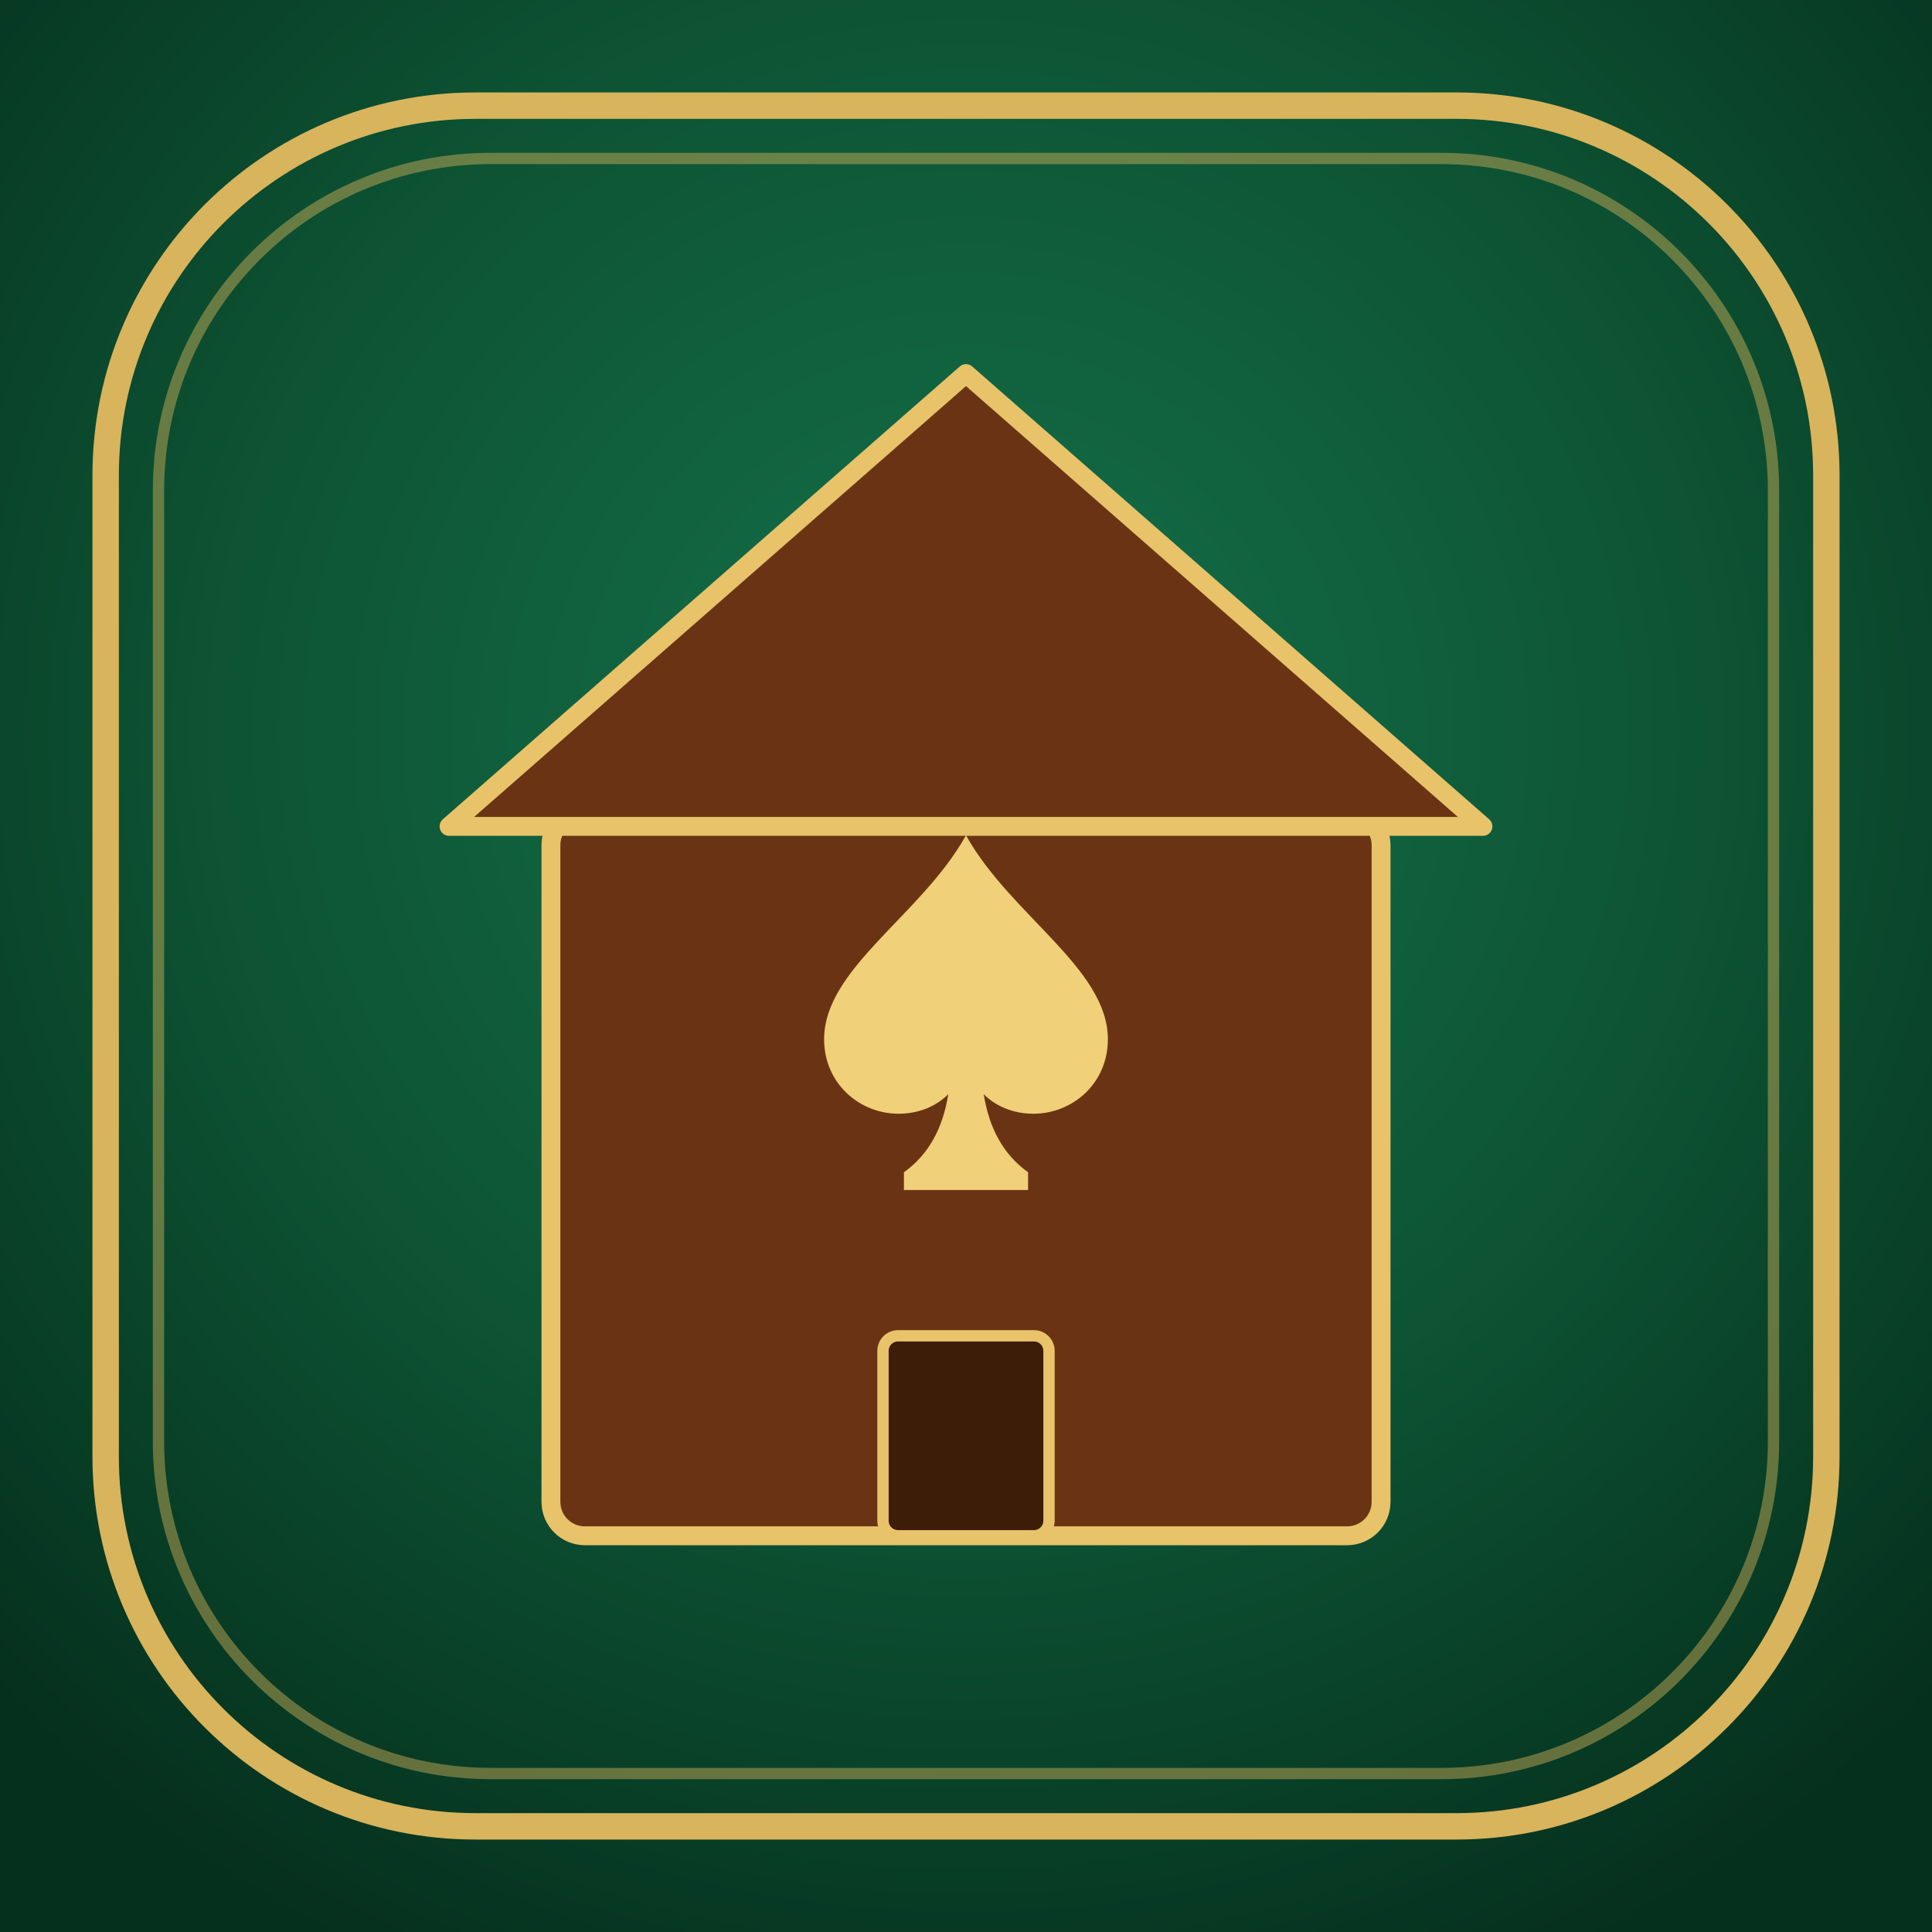
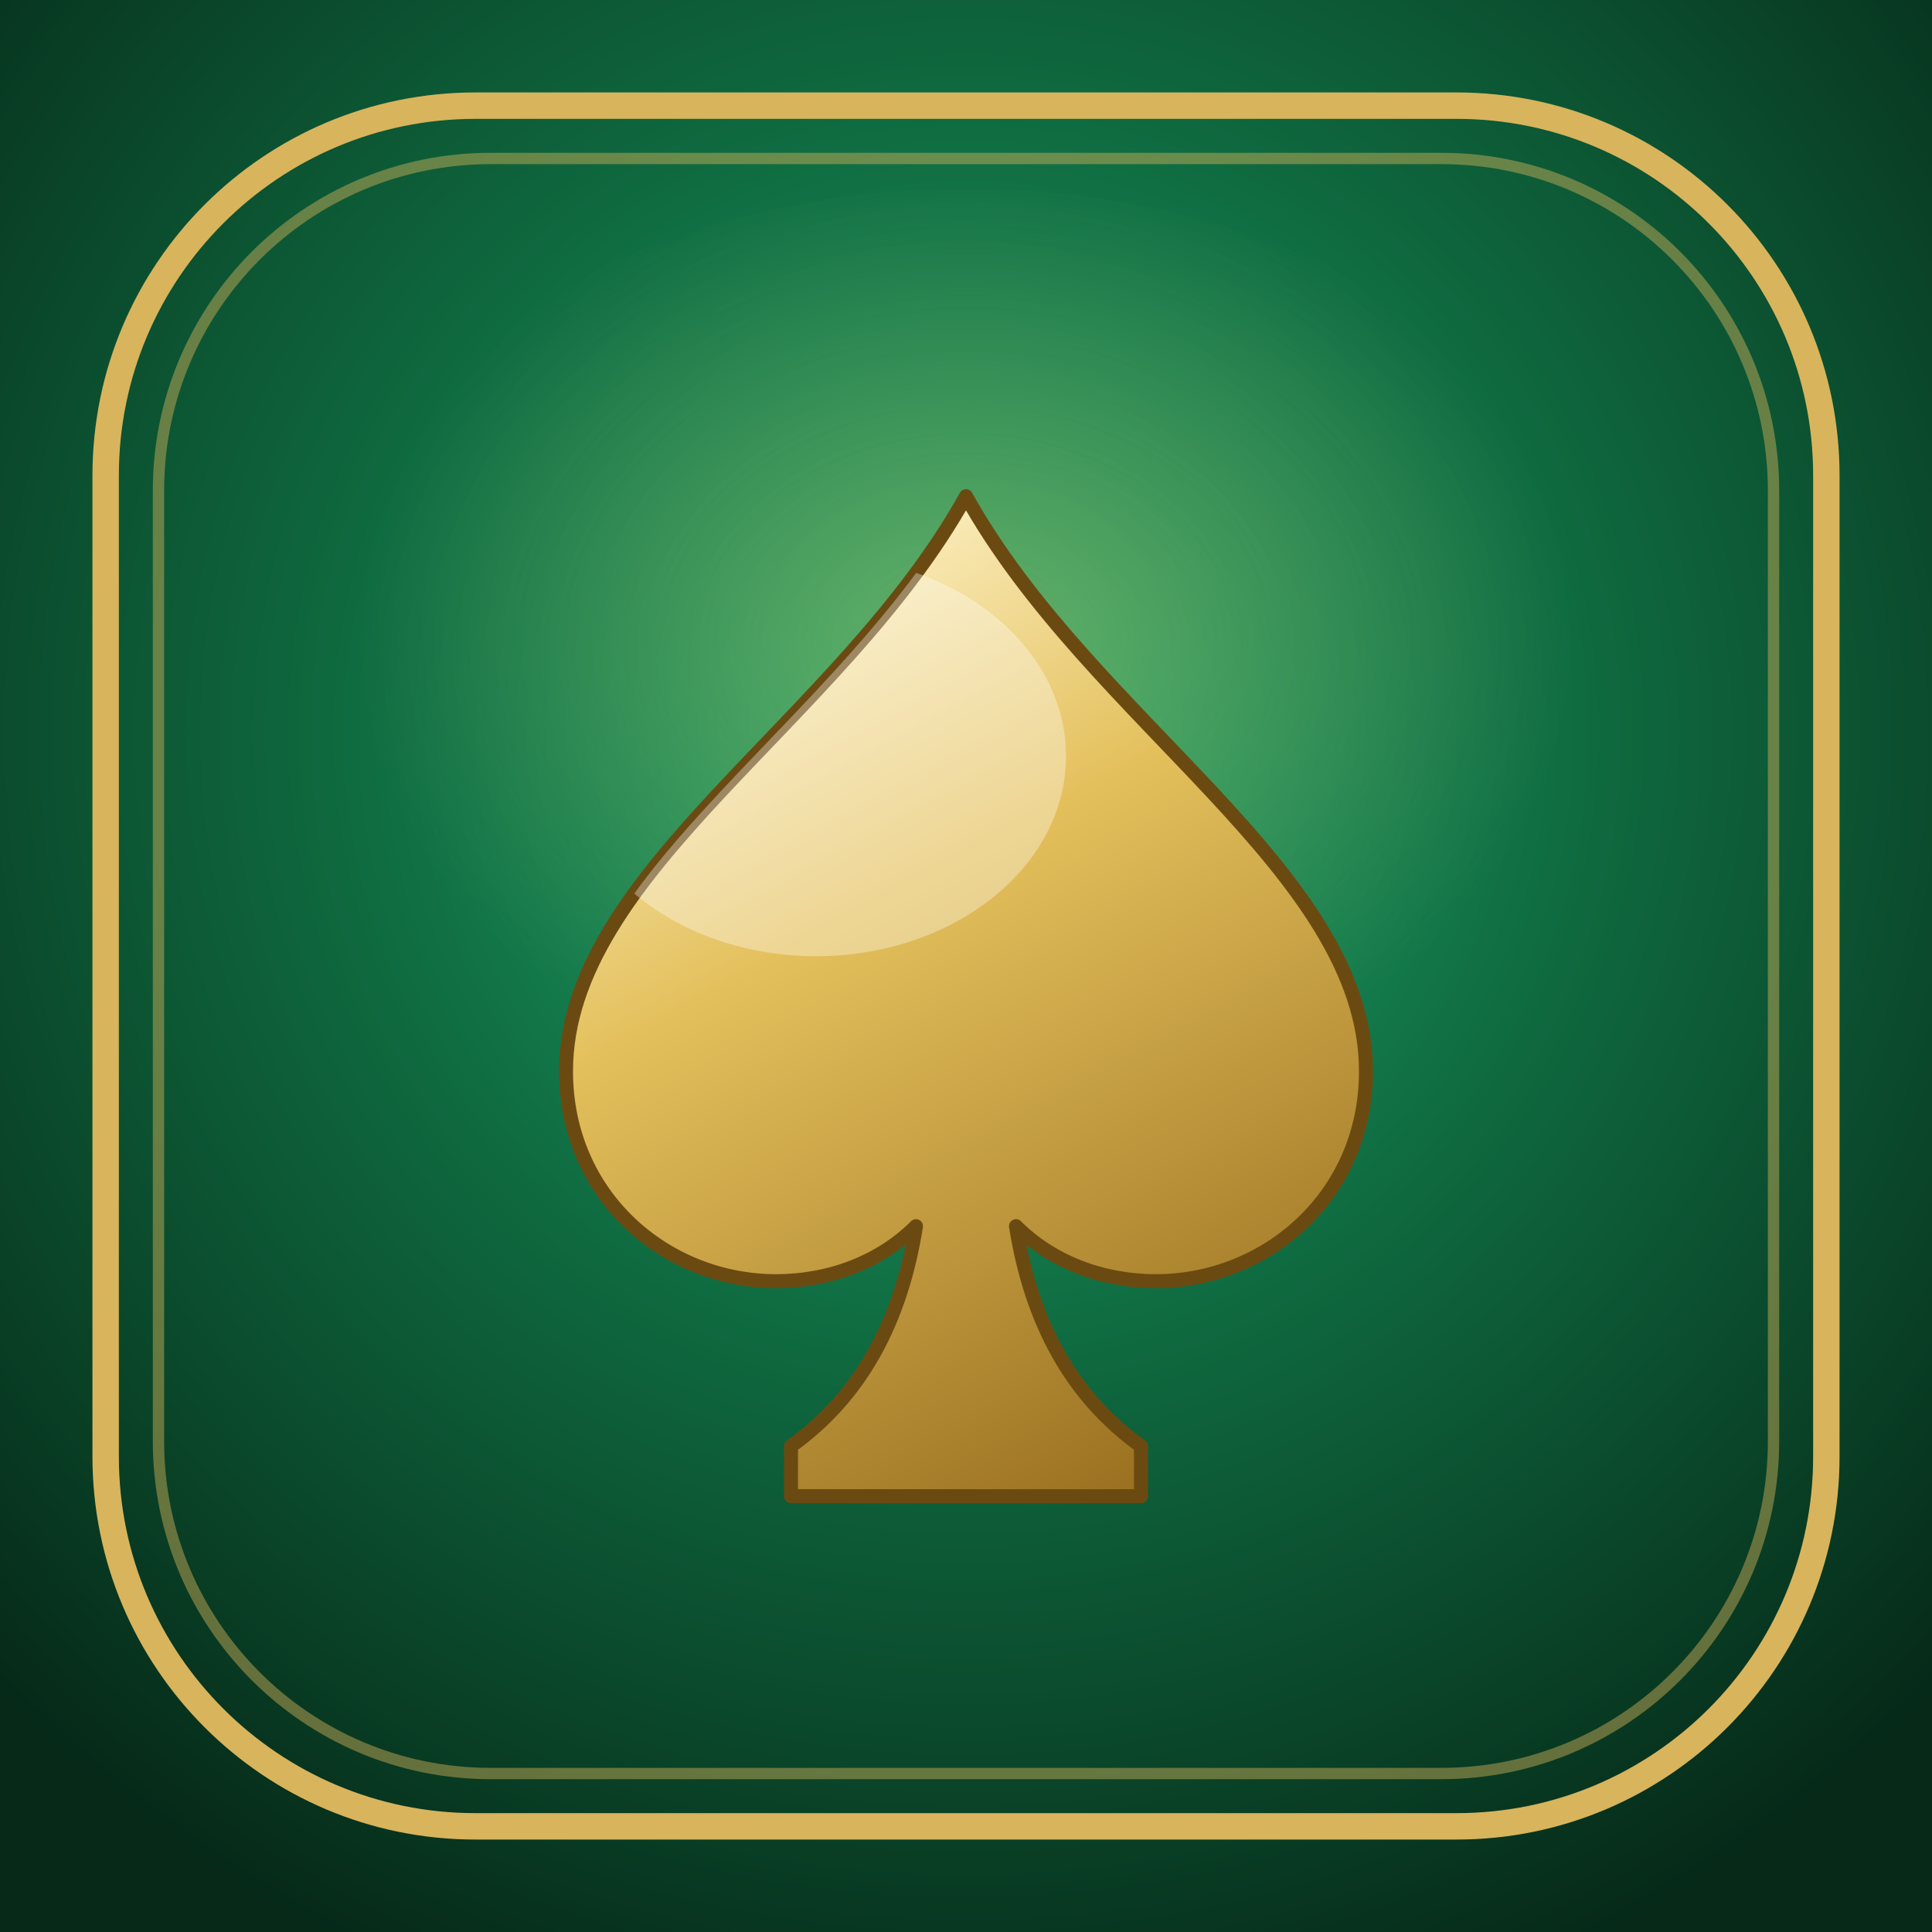
<svg xmlns="http://www.w3.org/2000/svg" width="1024" height="1024" viewBox="0 0 1024 1024" role="img" aria-label="Poker Party Texas Hold'em">
  <defs>
    <radialGradient id="felt" cx="50%" cy="38%" r="70%">
-       <stop offset="0%" stop-color="#15714a" />
-       <stop offset="55%" stop-color="#0d5334" />
-       <stop offset="100%" stop-color="#05301d" />
+       <stop offset="0%" stop-color="#1fa86c" />
+       <stop offset="46%" stop-color="#0f6a40" />
+       <stop offset="100%" stop-color="#062918" />
    </radialGradient>
+     <radialGradient id="glow" cx="50%" cy="40%" r="42%">
+       <stop offset="0%" stop-color="#ffd66e" stop-opacity="0.32" />
+       <stop offset="100%" stop-color="#ffd66e" stop-opacity="0" />
+     </radialGradient>
+     <linearGradient id="spadeGold" x1="0.28" y1="0" x2="0.72" y2="1">
+       <stop offset="0%" stop-color="#fff6d0" />
+       <stop offset="38%" stop-color="#e4c05c" />
+       <stop offset="100%" stop-color="#9a7020" />
+     </linearGradient>
+     <clipPath id="spadeClip">
+       <path d="M12 2C9.5 6.5 4 9.5 4 13.5c0 2.5 2 4.2 4.2 4.2 1.1 0 2.1-.4 2.8-1.1-.3 1.9-1.1 3.4-2.5 4.4v1h7v-1c-1.4-1-2.2-2.5-2.5-4.4.7.7 1.7 1.1 2.8 1.1 2.2 0 4.2-1.7 4.2-4.2C20 9.5 14.5 6.5 12 2z" />
+     </clipPath>
  </defs>
  <rect width="1024" height="1024" fill="url(#felt)" />
+   <ellipse cx="512" cy="400" rx="380" ry="300" fill="url(#glow)" />
  <rect x="56" y="56" width="912" height="912" rx="196" fill="none" stroke="#d8b45c" stroke-width="14" />
  <rect x="84" y="84" width="856" height="856" rx="176" fill="none" stroke="#d8b45c" stroke-opacity="0.45" stroke-width="6" />
-   <rect x="292" y="430" width="440" height="384" rx="18" fill="#6a3414" stroke="#e8c36a" stroke-width="10" />
-   <polygon points="512,198 238,438 786,438" fill="#6a3414" stroke="#e8c36a" stroke-width="10" stroke-linejoin="round" />
-   <rect x="468" y="708" width="88" height="106" rx="8" fill="#3d1c08" stroke="#e8c36a" stroke-width="6" />
-   <g transform="translate(512, 548) scale(9.4) translate(-12, -13.2)">
-     <path fill="#f0d078" d="M12 2C9.5 6.5 4 9.5 4 13.5c0 2.5 2 4.2 4.2 4.2 1.1 0 2.1-.4 2.8-1.1-.3 1.9-1.1 3.4-2.5 4.4v1h7v-1c-1.4-1-2.2-2.5-2.5-4.4.7.7 1.7 1.1 2.8 1.1 2.2 0 4.2-1.7 4.2-4.2C20 9.5 14.5 6.5 12 2z" />
+   <g transform="translate(512, 528) scale(26.5) translate(-12, -12)">
+     <path fill="url(#spadeGold)" stroke="#6b4a12" stroke-width="0.28" stroke-linejoin="round" d="M12 2C9.5 6.5 4 9.5 4 13.5c0 2.5 2 4.2 4.2 4.2 1.1 0 2.1-.4 2.8-1.1-.3 1.9-1.1 3.4-2.5 4.4v1h7v-1c-1.4-1-2.2-2.5-2.5-4.4.7.7 1.7 1.1 2.8 1.1 2.2 0 4.2-1.7 4.2-4.2C20 9.5 14.5 6.5 12 2z" />
+     <ellipse cx="9" cy="7.2" rx="5" ry="4" fill="#fff" opacity="0.34" clip-path="url(#spadeClip)" />
  </g>
</svg>
